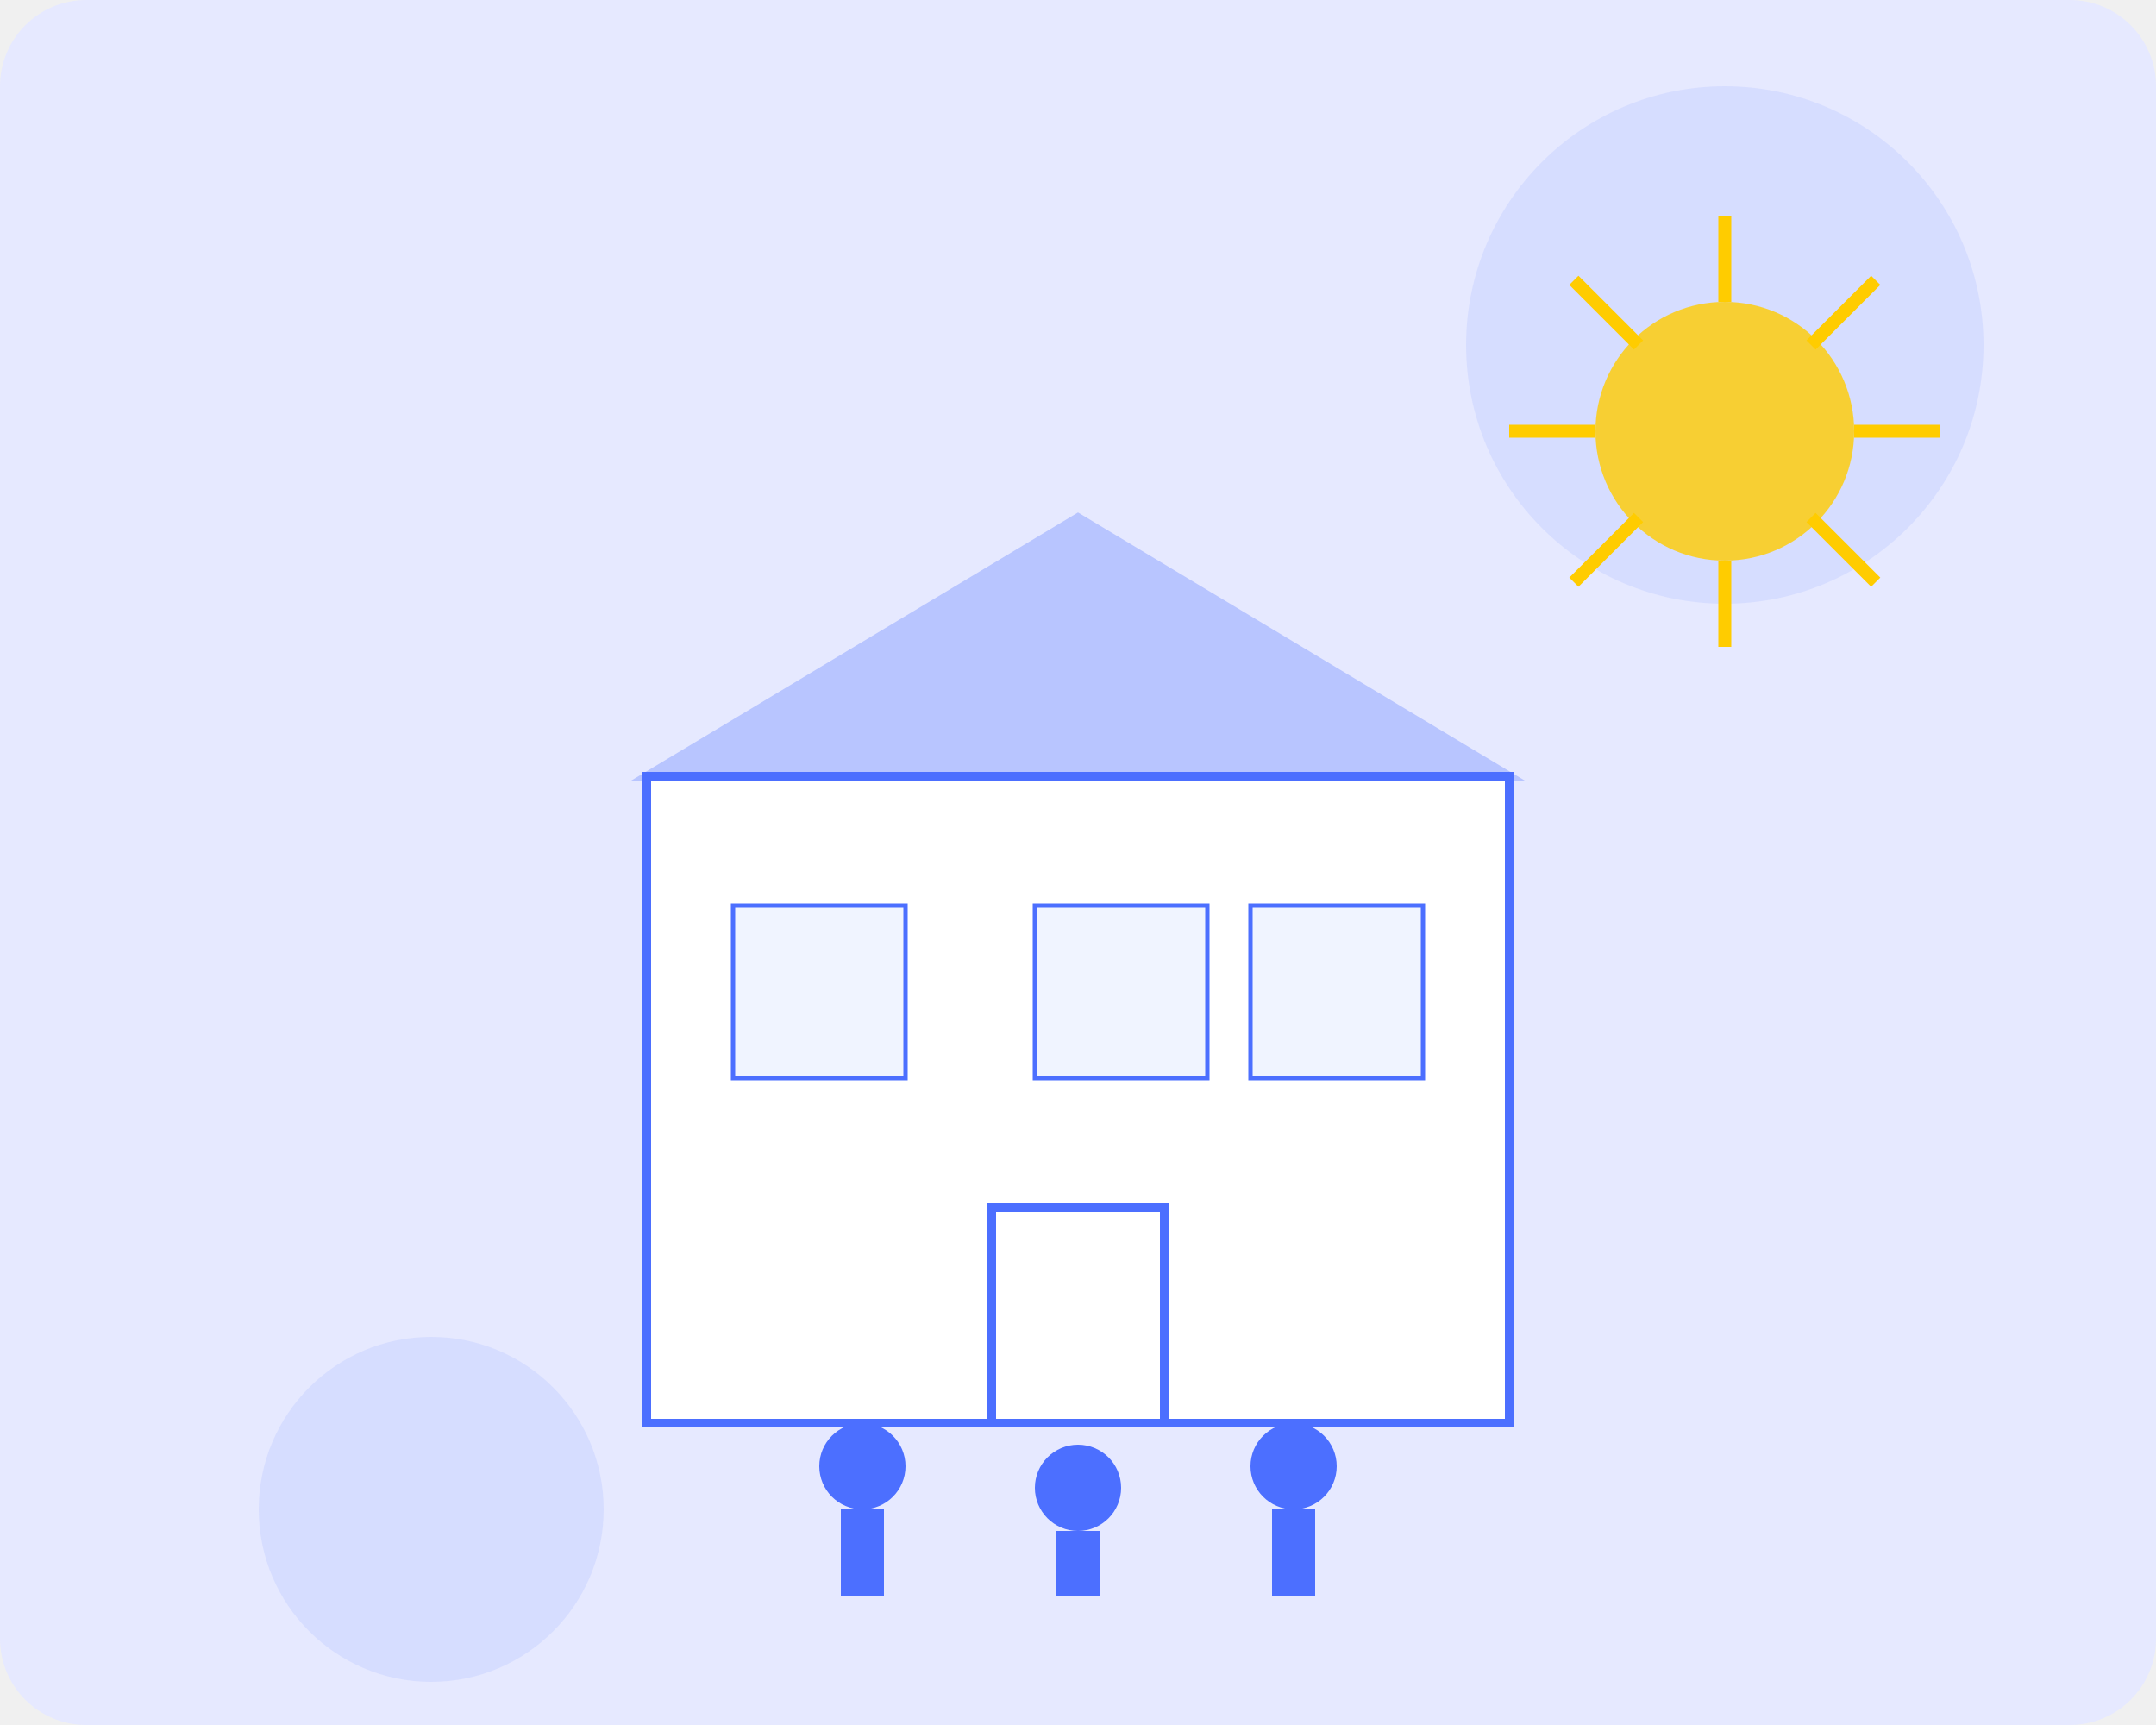
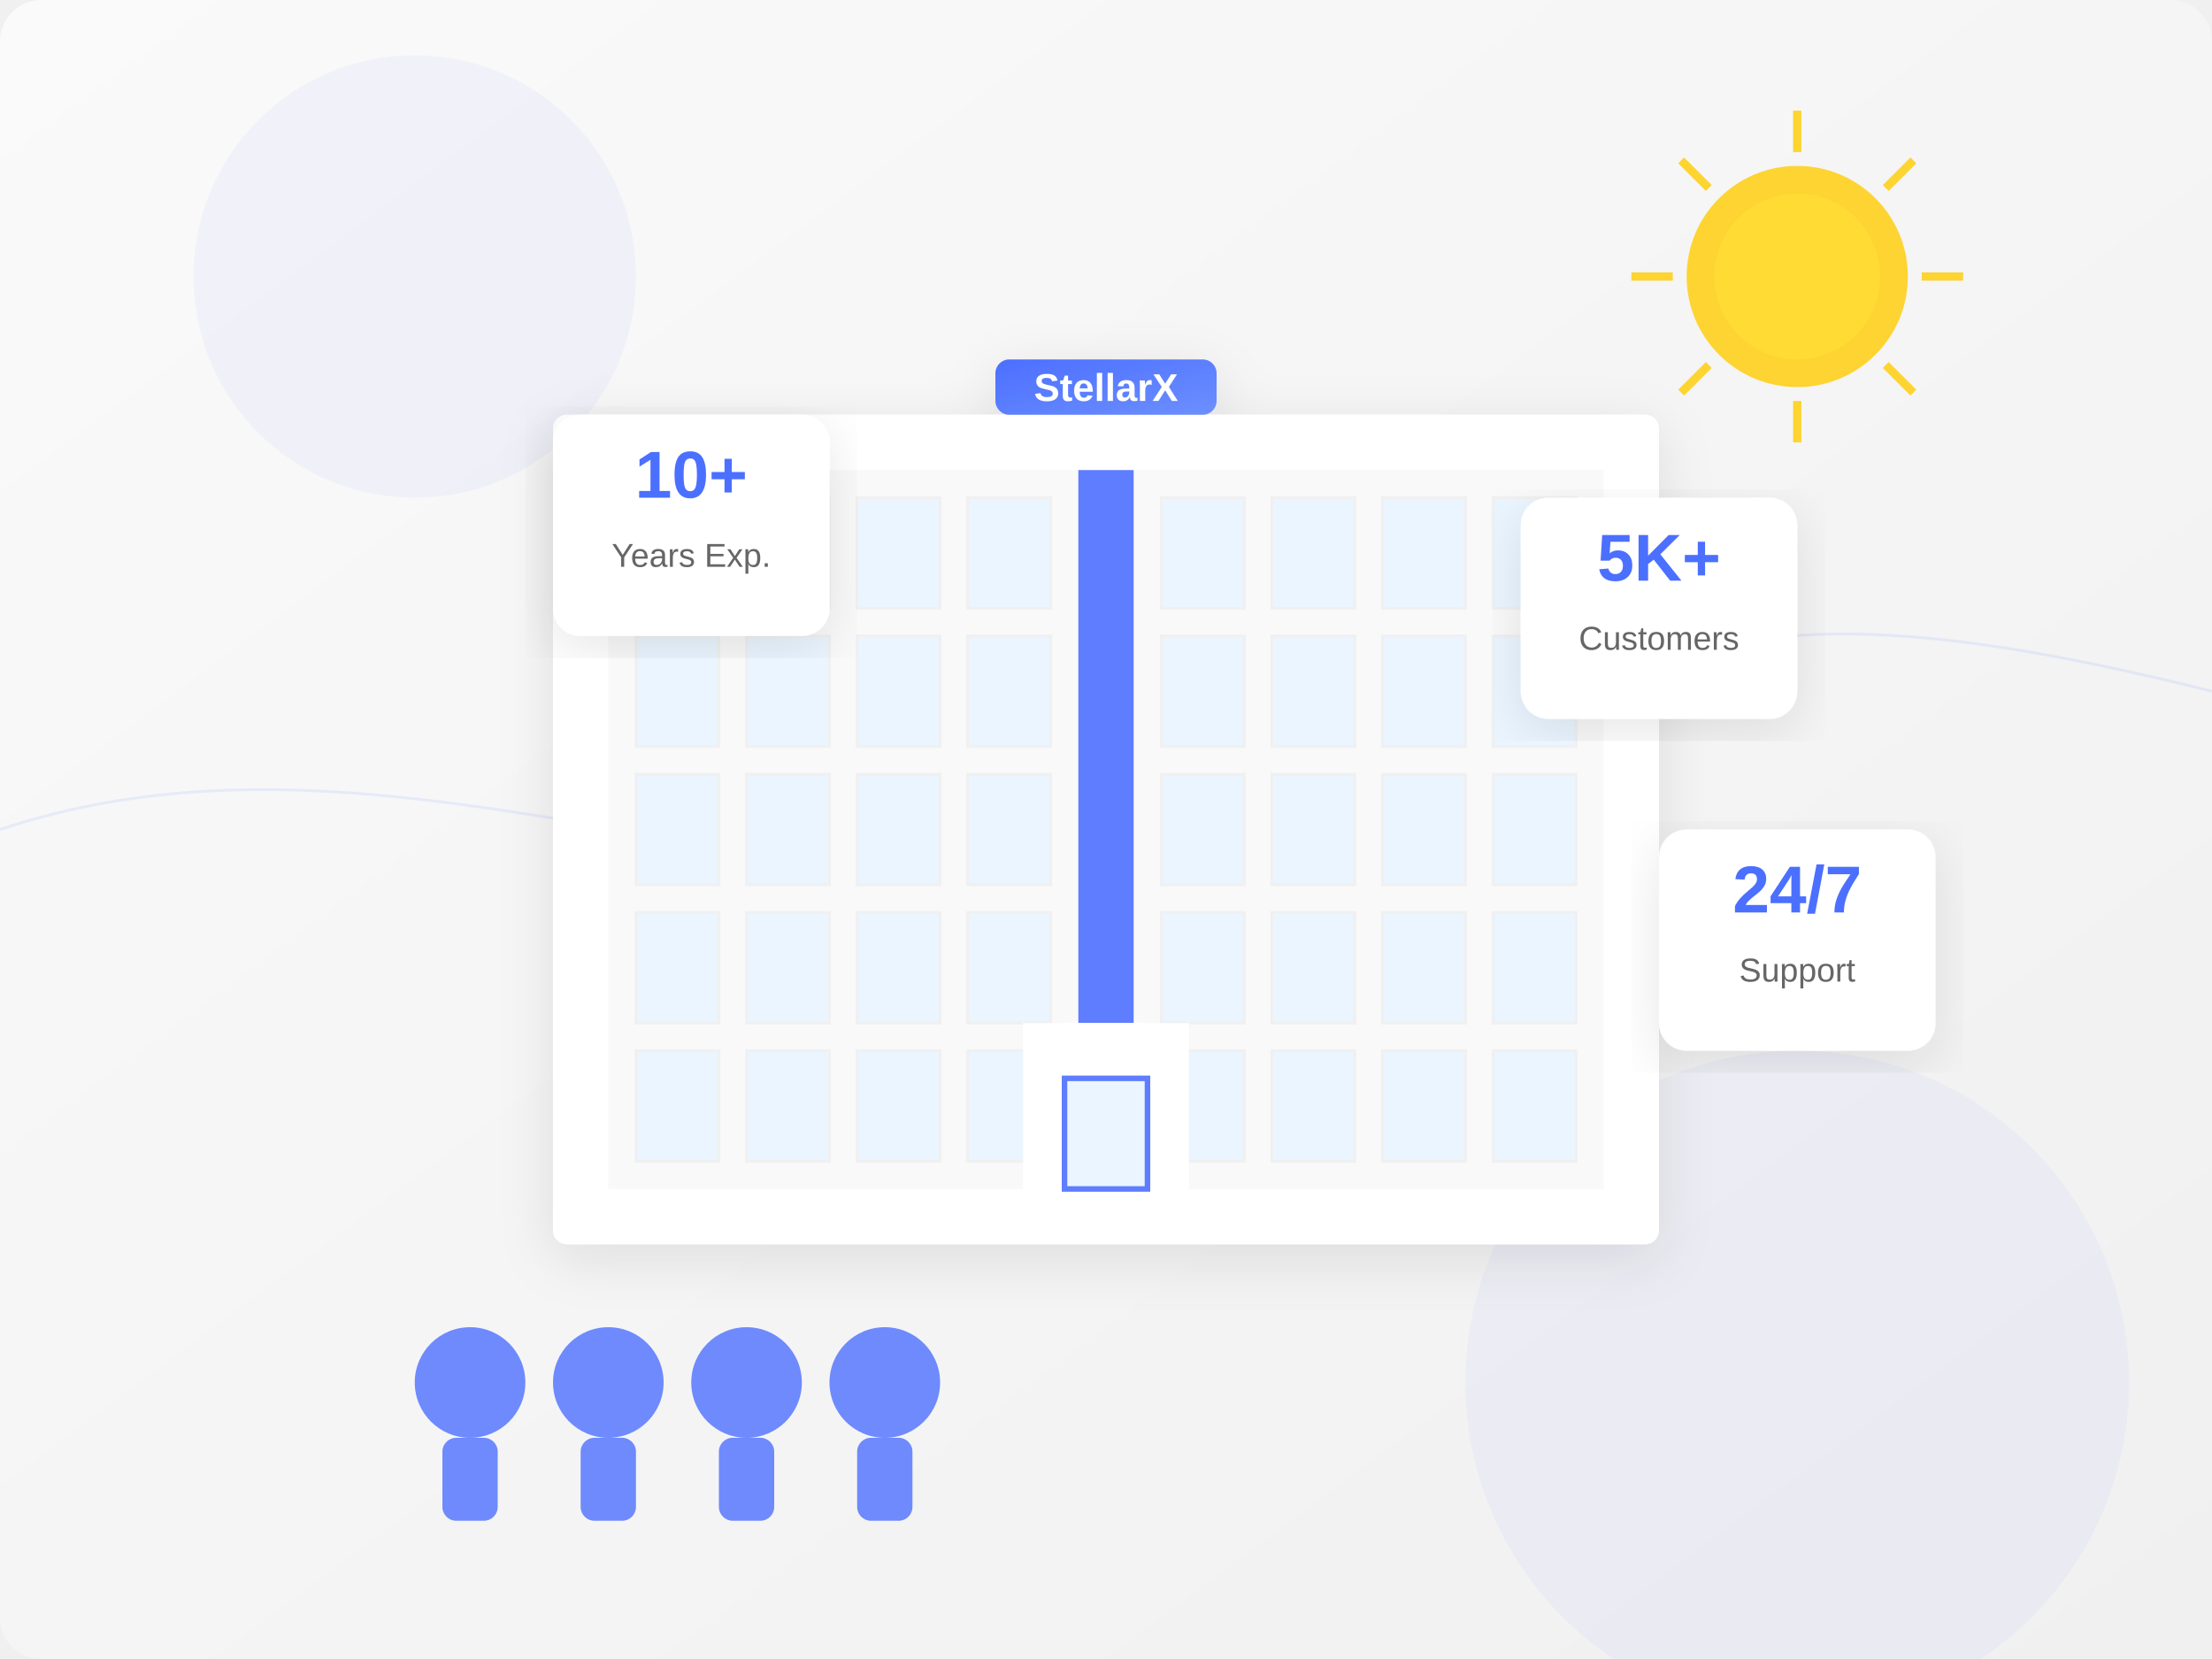
- <svg xmlns="http://www.w3.org/2000/svg" width="500" height="400" viewBox="0 0 500 400">
-   <rect width="500" height="400" fill="#e6e9ff" rx="20" ry="20" />
-   <circle cx="400" cy="80" r="60" fill="#4c6fff" opacity="0.1" />
-   <circle cx="100" cy="350" r="40" fill="#4c6fff" opacity="0.1" />
-   <rect x="150" y="180" width="200" height="150" fill="white" stroke="#4c6fff" stroke-width="2" />
-   <rect x="230" y="280" width="40" height="50" fill="white" stroke="#4c6fff" stroke-width="2" />
-   <rect x="170" y="210" width="40" height="40" fill="#f0f4ff" stroke="#4c6fff" stroke-width="1" />
-   <rect x="240" y="210" width="40" height="40" fill="#f0f4ff" stroke="#4c6fff" stroke-width="1" />
-   <rect x="290" y="210" width="40" height="40" fill="#f0f4ff" stroke="#4c6fff" stroke-width="1" />
-   <polygon points="150,180 250,120 350,180" fill="#4c6fff" opacity="0.3" stroke="#4c6fff" stroke-width="2" />
-   <circle cx="200" cy="340" r="10" fill="#4c6fff" />
-   <rect x="195" y="350" width="10" height="20" fill="#4c6fff" />
-   <circle cx="300" cy="340" r="10" fill="#4c6fff" />
-   <rect x="295" y="350" width="10" height="20" fill="#4c6fff" />
-   <circle cx="250" cy="345" r="10" fill="#4c6fff" />
-   <rect x="245" y="355" width="10" height="15" fill="#4c6fff" />
-   <circle cx="400" cy="100" r="30" fill="#ffcc00" opacity="0.8" />
-   <line x1="400" y1="50" x2="400" y2="70" stroke="#ffcc00" stroke-width="3" />
-   <line x1="400" y1="130" x2="400" y2="150" stroke="#ffcc00" stroke-width="3" />
-   <line x1="350" y1="100" x2="370" y2="100" stroke="#ffcc00" stroke-width="3" />
-   <line x1="430" y1="100" x2="450" y2="100" stroke="#ffcc00" stroke-width="3" />
-   <line x1="365" y1="65" x2="380" y2="80" stroke="#ffcc00" stroke-width="3" />
-   <line x1="420" y1="120" x2="435" y2="135" stroke="#ffcc00" stroke-width="3" />
-   <line x1="365" y1="135" x2="380" y2="120" stroke="#ffcc00" stroke-width="3" />
-   <line x1="420" y1="80" x2="435" y2="65" stroke="#ffcc00" stroke-width="3" />
+ <svg xmlns="http://www.w3.org/2000/svg" width="800" height="600" viewBox="0 0 800 600">
+   <defs>
+     <linearGradient id="bgGrad" x1="0%" y1="0%" x2="100%" y2="100%">
+       <stop offset="0%" style="stop-color:#fafafa;stop-opacity:1" />
+       <stop offset="100%" style="stop-color:#f0f0f0;stop-opacity:1" />
+     </linearGradient>
+     <linearGradient id="blueGrad" x1="0%" y1="0%" x2="100%" y2="100%">
+       <stop offset="0%" style="stop-color:#4c6fff;stop-opacity:1" />
+       <stop offset="100%" style="stop-color:#6c8fff;stop-opacity:1" />
+     </linearGradient>
+     <filter id="shadow" x="-10%" y="-10%" width="120%" height="120%">
+       <feDropShadow dx="0" dy="5" stdDeviation="10" flood-color="#000" flood-opacity="0.1" />
+     </filter>
+   </defs>
+   <rect width="800" height="600" fill="url(#bgGrad)" rx="15" ry="15" />
+   <circle cx="150" cy="100" r="80" fill="#4c6fff" opacity="0.05" />
+   <circle cx="650" cy="500" r="120" fill="#4c6fff" opacity="0.05" />
+   <path d="M0,300 C150,250 300,350 450,300 S600,200 800,250" stroke="#4c6fff" stroke-width="1" fill="none" opacity="0.1" />
+   <g transform="translate(400, 300)" filter="url(#shadow)">
+     <rect x="-200" y="-150" width="400" height="300" fill="white" rx="5" ry="5" />
+     <g opacity="0.9">
+       <rect x="-180" y="-130" width="170" height="260" fill="#f8f8f8" />
+       <g>
+         <rect x="-170" y="-120" width="30" height="40" fill="#e8f4ff" stroke="#eee" />
+         <rect x="-130" y="-120" width="30" height="40" fill="#e8f4ff" stroke="#eee" />
+         <rect x="-90" y="-120" width="30" height="40" fill="#e8f4ff" stroke="#eee" />
+         <rect x="-50" y="-120" width="30" height="40" fill="#e8f4ff" stroke="#eee" />
+         <rect x="-170" y="-70" width="30" height="40" fill="#e8f4ff" stroke="#eee" />
+         <rect x="-130" y="-70" width="30" height="40" fill="#e8f4ff" stroke="#eee" />
+         <rect x="-90" y="-70" width="30" height="40" fill="#e8f4ff" stroke="#eee" />
+         <rect x="-50" y="-70" width="30" height="40" fill="#e8f4ff" stroke="#eee" />
+         <rect x="-170" y="-20" width="30" height="40" fill="#e8f4ff" stroke="#eee" />
+         <rect x="-130" y="-20" width="30" height="40" fill="#e8f4ff" stroke="#eee" />
+         <rect x="-90" y="-20" width="30" height="40" fill="#e8f4ff" stroke="#eee" />
+         <rect x="-50" y="-20" width="30" height="40" fill="#e8f4ff" stroke="#eee" />
+         <rect x="-170" y="30" width="30" height="40" fill="#e8f4ff" stroke="#eee" />
+         <rect x="-130" y="30" width="30" height="40" fill="#e8f4ff" stroke="#eee" />
+         <rect x="-90" y="30" width="30" height="40" fill="#e8f4ff" stroke="#eee" />
+         <rect x="-50" y="30" width="30" height="40" fill="#e8f4ff" stroke="#eee" />
+         <rect x="-170" y="80" width="30" height="40" fill="#e8f4ff" stroke="#eee" />
+         <rect x="-130" y="80" width="30" height="40" fill="#e8f4ff" stroke="#eee" />
+         <rect x="-90" y="80" width="30" height="40" fill="#e8f4ff" stroke="#eee" />
+         <rect x="-50" y="80" width="30" height="40" fill="#e8f4ff" stroke="#eee" />
+       </g>
+       <rect x="10" y="-130" width="170" height="260" fill="#f8f8f8" />
+       <g>
+         <rect x="20" y="-120" width="30" height="40" fill="#e8f4ff" stroke="#eee" />
+         <rect x="60" y="-120" width="30" height="40" fill="#e8f4ff" stroke="#eee" />
+         <rect x="100" y="-120" width="30" height="40" fill="#e8f4ff" stroke="#eee" />
+         <rect x="140" y="-120" width="30" height="40" fill="#e8f4ff" stroke="#eee" />
+         <rect x="20" y="-70" width="30" height="40" fill="#e8f4ff" stroke="#eee" />
+         <rect x="60" y="-70" width="30" height="40" fill="#e8f4ff" stroke="#eee" />
+         <rect x="100" y="-70" width="30" height="40" fill="#e8f4ff" stroke="#eee" />
+         <rect x="140" y="-70" width="30" height="40" fill="#e8f4ff" stroke="#eee" />
+         <rect x="20" y="-20" width="30" height="40" fill="#e8f4ff" stroke="#eee" />
+         <rect x="60" y="-20" width="30" height="40" fill="#e8f4ff" stroke="#eee" />
+         <rect x="100" y="-20" width="30" height="40" fill="#e8f4ff" stroke="#eee" />
+         <rect x="140" y="-20" width="30" height="40" fill="#e8f4ff" stroke="#eee" />
+         <rect x="20" y="30" width="30" height="40" fill="#e8f4ff" stroke="#eee" />
+         <rect x="60" y="30" width="30" height="40" fill="#e8f4ff" stroke="#eee" />
+         <rect x="100" y="30" width="30" height="40" fill="#e8f4ff" stroke="#eee" />
+         <rect x="140" y="30" width="30" height="40" fill="#e8f4ff" stroke="#eee" />
+         <rect x="20" y="80" width="30" height="40" fill="#e8f4ff" stroke="#eee" />
+         <rect x="60" y="80" width="30" height="40" fill="#e8f4ff" stroke="#eee" />
+         <rect x="100" y="80" width="30" height="40" fill="#e8f4ff" stroke="#eee" />
+         <rect x="140" y="80" width="30" height="40" fill="#e8f4ff" stroke="#eee" />
+       </g>
+       <rect x="-10" y="-130" width="20" height="260" fill="#4c6fff" />
+       <rect x="-30" y="70" width="60" height="60" fill="white" />
+       <path d="M-15,130 L-15,70 L15,70 L15,130 Z" fill="white" />
+       <rect x="-15" y="90" width="30" height="40" fill="#e8f4ff" stroke="#4c6fff" stroke-width="2" />
+     </g>
+     <g transform="translate(0, -170)">
+       <rect x="-40" y="0" width="80" height="20" fill="url(#blueGrad)" rx="5" ry="5" />
+       <text x="0" y="15" font-family="Arial" font-size="14" fill="white" text-anchor="middle" font-weight="bold">StellarX</text>
+     </g>
+   </g>
+   <g transform="translate(250, 500)">
+     <g>
+       <circle cx="-80" cy="0" r="20" fill="#4c6fff" opacity="0.8" />
+       <rect x="-90" y="20" width="20" height="30" rx="5" ry="5" fill="#4c6fff" opacity="0.8" />
+     </g>
+     <g>
+       <circle cx="-30" cy="0" r="20" fill="#4c6fff" opacity="0.8" />
+       <rect x="-40" y="20" width="20" height="30" rx="5" ry="5" fill="#4c6fff" opacity="0.8" />
+     </g>
+     <g>
+       <circle cx="20" cy="0" r="20" fill="#4c6fff" opacity="0.8" />
+       <rect x="10" y="20" width="20" height="30" rx="5" ry="5" fill="#4c6fff" opacity="0.8" />
+     </g>
+     <g>
+       <circle cx="70" cy="0" r="20" fill="#4c6fff" opacity="0.8" />
+       <rect x="60" y="20" width="20" height="30" rx="5" ry="5" fill="#4c6fff" opacity="0.8" />
+     </g>
+   </g>
+   <g transform="translate(200, 150)" filter="url(#shadow)">
+     <rect x="0" y="0" width="100" height="80" rx="10" ry="10" fill="white" />
+     <text x="50" y="30" font-family="Arial" font-size="24" fill="#4c6fff" text-anchor="middle" font-weight="bold">10+</text>
+     <text x="50" y="55" font-family="Arial" font-size="12" fill="#666" text-anchor="middle">Years Exp.</text>
+   </g>
+   <g transform="translate(550, 180)" filter="url(#shadow)">
+     <rect x="0" y="0" width="100" height="80" rx="10" ry="10" fill="white" />
+     <text x="50" y="30" font-family="Arial" font-size="24" fill="#4c6fff" text-anchor="middle" font-weight="bold">5K+</text>
+     <text x="50" y="55" font-family="Arial" font-size="12" fill="#666" text-anchor="middle">Customers</text>
+   </g>
+   <g transform="translate(600, 300)" filter="url(#shadow)">
+     <rect x="0" y="0" width="100" height="80" rx="10" ry="10" fill="white" />
+     <text x="50" y="30" font-family="Arial" font-size="24" fill="#4c6fff" text-anchor="middle" font-weight="bold">24/7</text>
+     <text x="50" y="55" font-family="Arial" font-size="12" fill="#666" text-anchor="middle">Support</text>
+   </g>
+   <g transform="translate(650, 100)">
+     <circle cx="0" cy="0" r="40" fill="#ffcc00" opacity="0.8" />
+     <circle cx="0" cy="0" r="30" fill="#ffdd33" opacity="0.8" />
+     <g opacity="0.8">
+       <line x1="0" y1="-60" x2="0" y2="-45" stroke="#ffcc00" stroke-width="3" />
+       <line x1="0" y1="45" x2="0" y2="60" stroke="#ffcc00" stroke-width="3" />
+       <line x1="-60" y1="0" x2="-45" y2="0" stroke="#ffcc00" stroke-width="3" />
+       <line x1="45" y1="0" x2="60" y2="0" stroke="#ffcc00" stroke-width="3" />
+       <line x1="-42" y1="-42" x2="-32" y2="-32" stroke="#ffcc00" stroke-width="3" />
+       <line x1="-42" y1="42" x2="-32" y2="32" stroke="#ffcc00" stroke-width="3" />
+       <line x1="42" y1="-42" x2="32" y2="-32" stroke="#ffcc00" stroke-width="3" />
+       <line x1="42" y1="42" x2="32" y2="32" stroke="#ffcc00" stroke-width="3" />
+     </g>
+   </g>
</svg>
